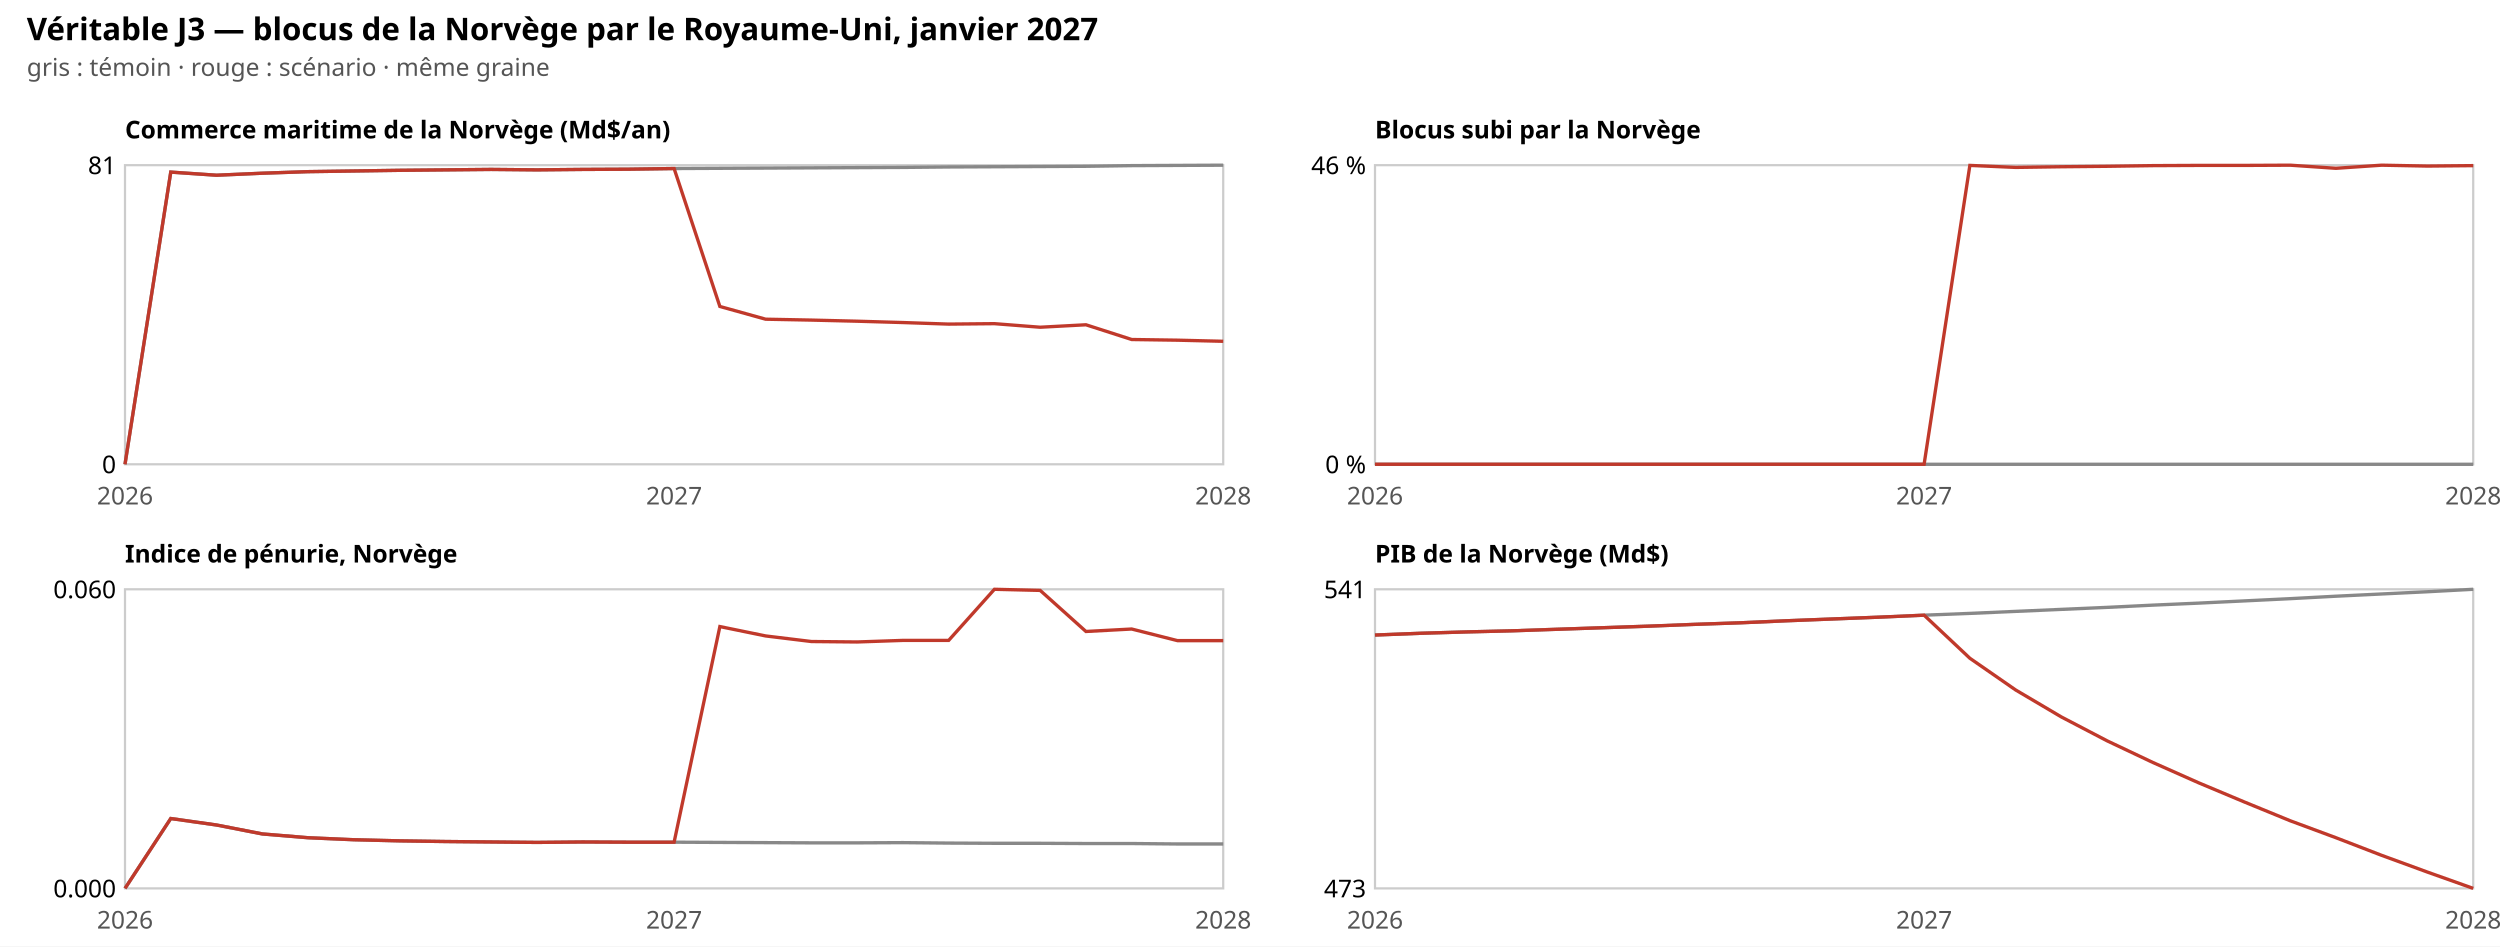
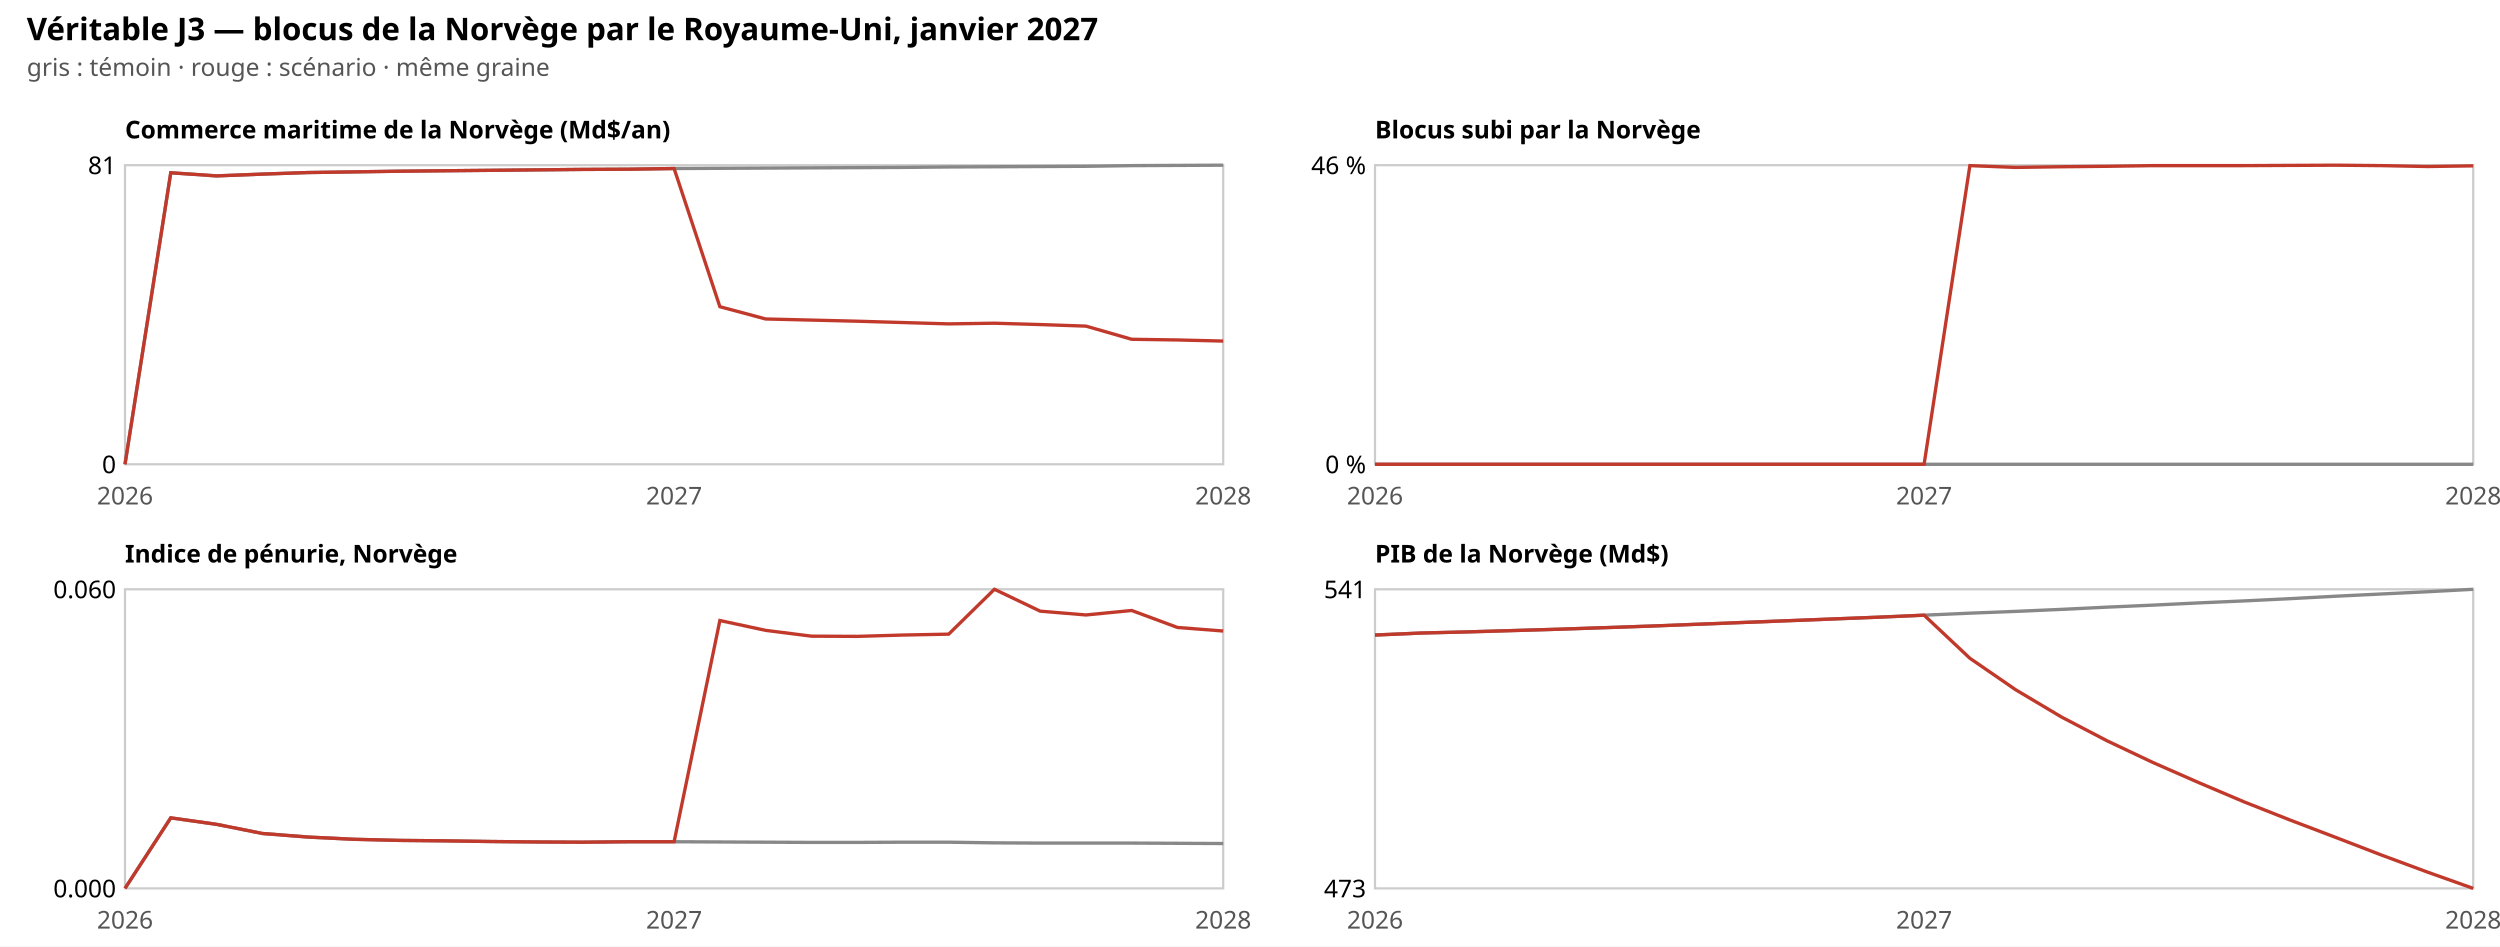
<svg xmlns="http://www.w3.org/2000/svg" width="1120" height="424" font-family="sans-serif" font-size="11">
  <rect width="100%" height="100%" fill="#ffffff" />
  <text x="12" y="18" font-size="14" font-weight="bold">Véritable J3 — blocus de la Norvège par le Royaume-Uni, janvier 2027</text>
  <text x="12" y="34" fill="#555">gris : témoin · rouge : scénario · même graine</text>
  <text x="56" y="62" font-weight="bold">Commerce maritime de la Norvège (Md$/an)</text>
  <rect x="56" y="74" width="492" height="134" fill="none" stroke="#ccc" />
  <text x="52" y="78" text-anchor="end">81</text>
  <text x="52" y="212" text-anchor="end">0</text>
  <text x="56" y="226" text-anchor="middle" fill="#555">2026</text>
  <text x="302" y="226" text-anchor="middle" fill="#555">2027</text>
  <text x="548" y="226" text-anchor="middle" fill="#555">2028</text>
-   <path d="M56.0,208.0L76.5,77.1L97.0,78.5L117.5,77.6L138.0,76.9L158.5,76.6L179.0,76.3L199.5,76.1L220.0,75.9L240.5,76.1L261.0,75.9L281.5,75.8L302.0,75.5L322.5,75.4L343.0,75.3L363.5,75.2L384.0,75.1L404.5,75.0L425.0,74.8L445.5,74.7L466.0,74.6L486.5,74.5L507.0,74.2L527.5,74.1L548.0,74.0" fill="none" stroke="#888" stroke-width="1.5" />
-   <path d="M56.0,208.0L76.5,77.1L97.0,78.5L117.5,77.6L138.0,76.9L158.5,76.6L179.0,76.3L199.5,76.1L220.0,75.9L240.5,76.1L261.0,75.9L281.5,75.8L302.0,75.5L322.5,137.3L343.0,143.0L363.5,143.4L384.0,143.9L404.5,144.5L425.0,145.2L445.5,145.0L466.0,146.6L486.5,145.5L507.0,152.1L527.5,152.4L548.0,152.9" fill="none" stroke="#c0392b" stroke-width="1.5" />
+   <path d="M56.0,208.0L76.5,77.4L97.0,78.8L117.5,78.0L138.0,77.3L158.5,77.0L179.0,76.7L199.5,76.5L220.0,76.3L240.5,76.1L261.0,75.9L281.5,75.8L302.0,75.5L322.5,75.4L343.0,75.3L363.5,75.2L384.0,75.1L404.5,75.0L425.0,74.8L445.5,74.7L466.0,74.6L486.5,74.5L507.0,74.2L527.5,74.1L548.0,74.0" fill="none" stroke="#888" stroke-width="1.5" />
+   <path d="M56.0,208.0L76.5,77.4L97.0,78.8L117.5,78.0L138.0,77.3L158.5,77.0L179.0,76.7L199.5,76.5L220.0,76.3L240.5,76.1L261.0,75.9L281.5,75.8L302.0,75.5L322.5,137.4L343.0,142.9L363.5,143.4L384.0,143.9L404.5,144.5L425.0,145.1L445.5,144.8L466.0,145.4L486.5,146.1L507.0,152.0L527.5,152.3L548.0,152.8" fill="none" stroke="#c0392b" stroke-width="1.5" />
  <text x="616" y="62" font-weight="bold">Blocus subi par la Norvège</text>
  <rect x="616" y="74" width="492" height="134" fill="none" stroke="#ccc" />
  <text x="612" y="78" text-anchor="end">46 %</text>
  <text x="612" y="212" text-anchor="end">0 %</text>
  <text x="616" y="226" text-anchor="middle" fill="#555">2026</text>
  <text x="862" y="226" text-anchor="middle" fill="#555">2027</text>
  <text x="1108" y="226" text-anchor="middle" fill="#555">2028</text>
  <path d="M616.0,208.0L636.5,208.0L657.0,208.0L677.5,208.0L698.0,208.0L718.5,208.0L739.0,208.0L759.5,208.0L780.0,208.0L800.5,208.0L821.0,208.0L841.5,208.0L862.0,208.0L882.5,208.0L903.0,208.0L923.5,208.0L944.0,208.0L964.5,208.0L985.0,208.0L1005.5,208.0L1026.0,208.0L1046.5,208.0L1067.0,208.0L1087.5,208.0L1108.0,208.0" fill="none" stroke="#888" stroke-width="1.5" />
-   <path d="M616.0,208.0L636.5,208.0L657.0,208.0L677.5,208.0L698.0,208.0L718.5,208.0L739.0,208.0L759.5,208.0L780.0,208.0L800.5,208.0L821.0,208.0L841.5,208.0L862.0,208.0L882.5,74.1L903.0,75.0L923.5,74.7L944.0,74.5L964.5,74.2L985.0,74.1L1005.5,74.1L1026.0,74.0L1046.5,75.4L1067.0,74.0L1087.5,74.4L1108.0,74.2" fill="none" stroke="#c0392b" stroke-width="1.5" />
+   <path d="M616.0,208.0L636.5,208.0L657.0,208.0L677.5,208.0L698.0,208.0L718.5,208.0L739.0,208.0L759.5,208.0L780.0,208.0L800.5,208.0L821.0,208.0L841.5,208.0L862.0,208.0L882.5,74.2L903.0,75.0L923.5,74.7L944.0,74.5L964.5,74.2L985.0,74.2L1005.5,74.2L1026.0,74.1L1046.5,74.0L1067.0,74.2L1087.5,74.6L1108.0,74.3" fill="none" stroke="#c0392b" stroke-width="1.5" />
  <text x="56" y="252" font-weight="bold">Indice de pénurie, Norvège</text>
  <rect x="56" y="264" width="492" height="134" fill="none" stroke="#ccc" />
  <text x="52" y="268" text-anchor="end">0.060</text>
  <text x="52" y="402" text-anchor="end">0.000</text>
  <text x="56" y="416" text-anchor="middle" fill="#555">2026</text>
  <text x="302" y="416" text-anchor="middle" fill="#555">2027</text>
  <text x="548" y="416" text-anchor="middle" fill="#555">2028</text>
-   <path d="M56.0,398.0L76.5,366.7L97.0,369.6L117.5,373.6L138.0,375.3L158.5,376.2L179.0,376.7L199.5,377.0L220.0,377.2L240.5,377.4L261.0,377.2L281.5,377.3L302.0,377.3L322.5,377.4L343.0,377.5L363.5,377.6L384.0,377.6L404.5,377.5L425.0,377.7L445.5,377.8L466.0,377.8L486.5,377.9L507.0,377.9L527.5,378.1L548.0,378.1" fill="none" stroke="#888" stroke-width="1.5" />
-   <path d="M56.0,398.0L76.5,366.7L97.0,369.6L117.5,373.6L138.0,375.3L158.5,376.2L179.0,376.7L199.5,377.0L220.0,377.2L240.5,377.4L261.0,377.2L281.5,377.3L302.0,377.3L322.5,280.7L343.0,284.9L363.5,287.4L384.0,287.6L404.5,286.9L425.0,286.9L445.5,264.0L466.0,264.5L486.5,282.9L507.0,281.8L527.5,287.0L548.0,287.0" fill="none" stroke="#c0392b" stroke-width="1.5" />
+   <path d="M56.0,398.0L76.5,366.4L97.0,369.3L117.5,373.4L138.0,375.0L158.5,376.0L179.0,376.5L199.5,376.7L220.0,377.0L240.5,377.2L261.0,377.3L281.5,377.1L302.0,377.1L322.5,377.2L343.0,377.3L363.5,377.4L384.0,377.4L404.5,377.3L425.0,377.3L445.5,377.6L466.0,377.7L486.5,377.7L507.0,377.7L527.5,377.8L548.0,377.9" fill="none" stroke="#888" stroke-width="1.5" />
+   <path d="M56.0,398.0L76.5,366.4L97.0,369.3L117.5,373.4L138.0,375.0L158.5,376.0L179.0,376.5L199.5,376.7L220.0,377.0L240.5,377.2L261.0,377.3L281.5,377.1L302.0,377.1L322.5,278.0L343.0,282.4L363.5,285.0L384.0,285.1L404.5,284.5L425.0,284.1L445.5,264.0L466.0,273.8L486.5,275.5L507.0,273.5L527.5,281.1L548.0,282.7" fill="none" stroke="#c0392b" stroke-width="1.5" />
  <text x="616" y="252" font-weight="bold">PIB de la Norvège (Md$)</text>
  <rect x="616" y="264" width="492" height="134" fill="none" stroke="#ccc" />
  <text x="612" y="268" text-anchor="end">541</text>
  <text x="612" y="402" text-anchor="end">473</text>
  <text x="616" y="416" text-anchor="middle" fill="#555">2026</text>
  <text x="862" y="416" text-anchor="middle" fill="#555">2027</text>
  <text x="1108" y="416" text-anchor="middle" fill="#555">2028</text>
-   <path d="M616.0,284.5L636.5,283.7L657.0,283.1L677.5,282.6L698.0,281.9L718.5,281.2L739.0,280.5L759.5,279.7L780.0,279.0L800.5,278.1L821.0,277.3L841.5,276.5L862.0,275.6L882.5,274.8L903.0,273.9L923.5,273.0L944.0,272.1L964.5,271.1L985.0,270.2L1005.5,269.2L1026.0,268.2L1046.5,267.1L1067.0,266.1L1087.5,265.1L1108.0,264.0" fill="none" stroke="#888" stroke-width="1.5" />
-   <path d="M616.0,284.5L636.5,283.7L657.0,283.1L677.5,282.6L698.0,281.9L718.5,281.2L739.0,280.5L759.5,279.7L780.0,279.0L800.5,278.1L821.0,277.3L841.5,276.5L862.0,275.6L882.5,294.9L903.0,309.1L923.5,321.2L944.0,331.9L964.5,341.6L985.0,350.7L1005.5,359.3L1026.0,367.7L1046.5,375.3L1067.0,383.2L1087.5,390.7L1108.0,398.0" fill="none" stroke="#c0392b" stroke-width="1.5" />
+   <path d="M616.0,284.5L636.5,283.6L657.0,283.1L677.5,282.5L698.0,281.9L718.5,281.2L739.0,280.5L759.5,279.7L780.0,278.9L800.5,278.1L821.0,277.3L841.5,276.5L862.0,275.6L882.5,274.7L903.0,273.9L923.5,273.0L944.0,272.0L964.5,271.1L985.0,270.1L1005.5,269.2L1026.0,268.2L1046.5,267.1L1067.0,266.1L1087.5,265.1L1108.0,264.0" fill="none" stroke="#888" stroke-width="1.5" />
+   <path d="M616.0,284.5L636.5,283.6L657.0,283.1L677.5,282.5L698.0,281.9L718.5,281.2L739.0,280.5L759.5,279.7L780.0,278.9L800.5,278.1L821.0,277.3L841.5,276.5L862.0,275.6L882.5,294.9L903.0,309.0L923.5,321.2L944.0,331.9L964.5,341.6L985.0,350.6L1005.5,359.3L1026.0,367.4L1046.5,375.2L1067.0,383.1L1087.5,390.7L1108.0,398.0" fill="none" stroke="#c0392b" stroke-width="1.5" />
</svg>
